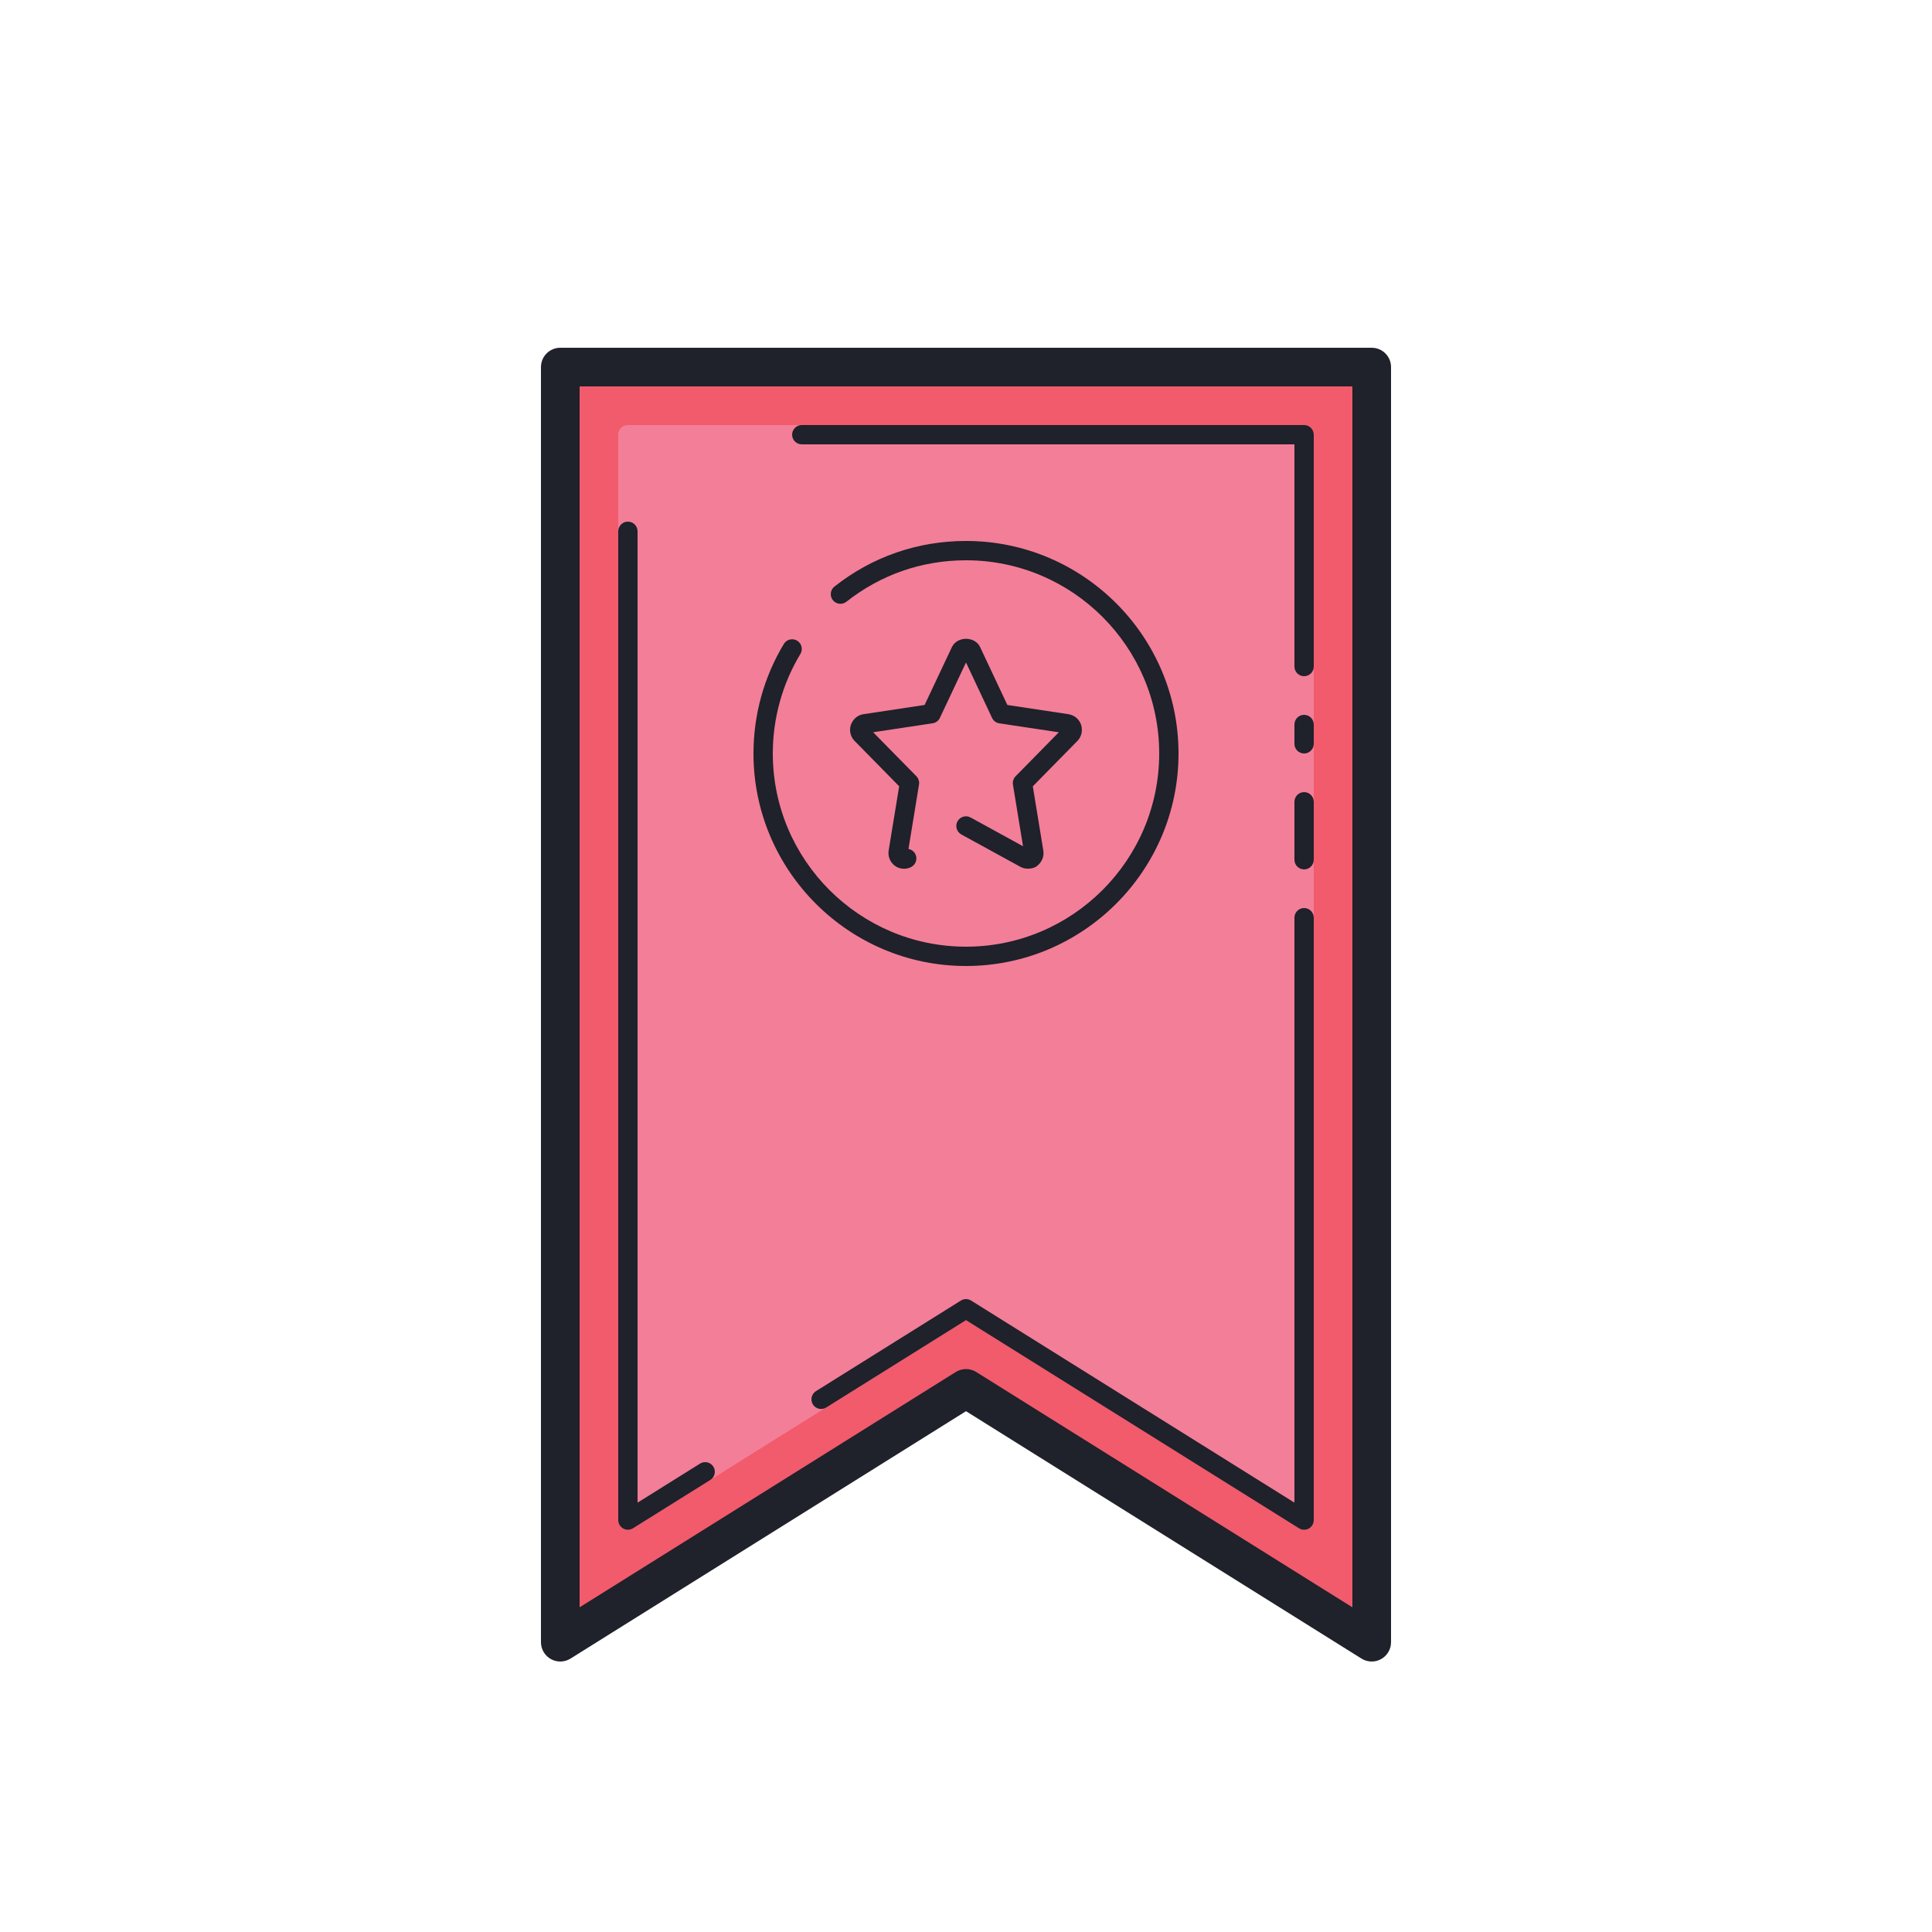
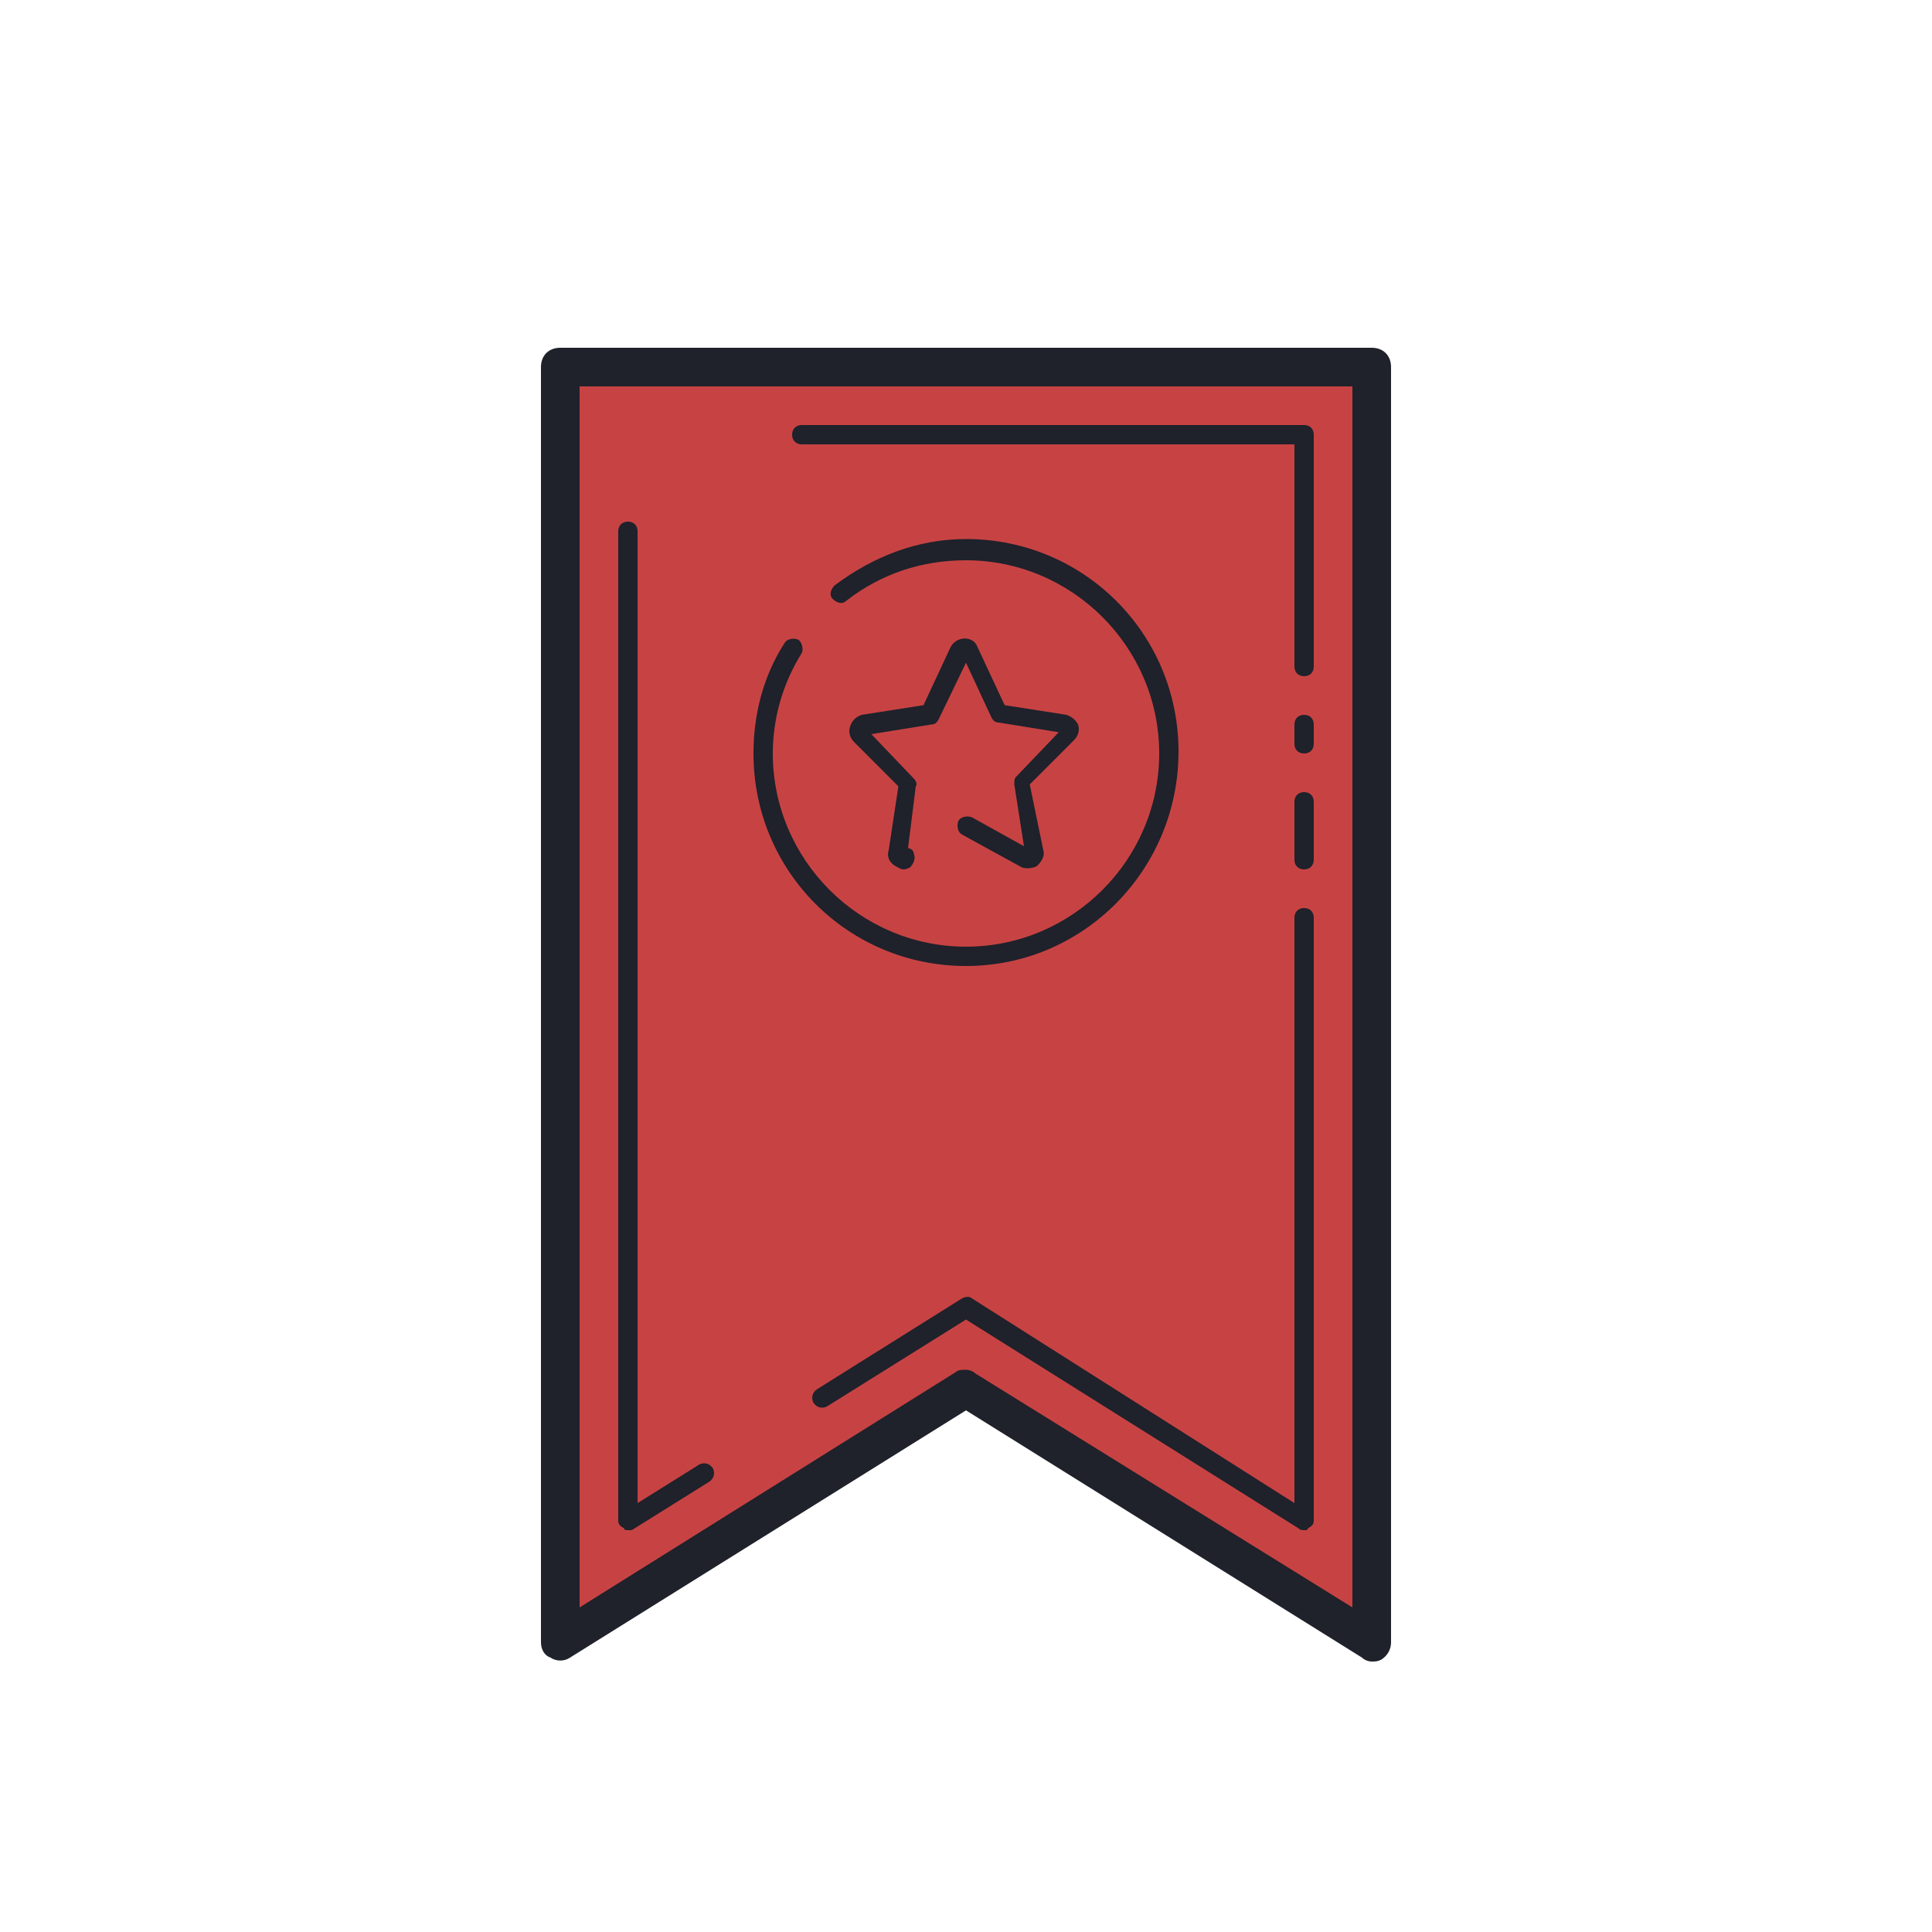
- <svg xmlns="http://www.w3.org/2000/svg" viewBox="0,0,256,256" width="75px" height="75px">
-   <g fill="none" fill-rule="nonzero" stroke="none" stroke-width="1" stroke-linecap="butt" stroke-linejoin="miter" stroke-miterlimit="10" stroke-dasharray="" stroke-dashoffset="0" font-family="none" font-weight="none" font-size="none" text-anchor="none" style="mix-blend-mode: normal">
-     <g transform="scale(2.56,2.56)">
-       <path d="M71,19h-42v66l21,-13.136l21,13.136z" fill="#f15b6c" />
-       <path d="M68,22.5v56.177c0,0.393 -0.432,0.632 -0.765,0.424l-17.235,-10.781l-17.235,10.781c-0.333,0.209 -0.765,-0.031 -0.765,-0.424v-56.177c0,-0.276 0.224,-0.5 0.5,-0.5h35c0.276,0 0.5,0.224 0.5,0.5z" fill="#f37e98" />
-       <path d="M50,28c-6.075,0 -11,4.925 -11,11c0,6.075 4.925,11 11,11c6.075,0 11,-4.925 11,-11c0,-6.075 -4.925,-11 -11,-11z" fill="#f37e98" />
-       <path d="M55.77,38.35l-2.31,2.35l0.54,3.31c0.06,0.3 -0.06,0.6 -0.31,0.79c-0.13,0.15 -0.54,0.23 -0.84,0.08l-2.85,-1.56l-2.83,1.55c-0.11,0.07 -0.25,0.1 -0.38,0.1c-0.17,0 -0.34,-0.06 -0.48,-0.16c-0.25,-0.2 -0.37,-0.5 -0.31,-0.81l0.54,-3.3l-2.31,-2.35c-0.2,-0.21 -0.28,-0.53 -0.2,-0.81c0.12,-0.32 0.35,-0.52 0.64,-0.57l3.19,-0.48l1.41,-3c0.29,-0.57 1.18,-0.56 1.45,-0.01l1.42,3.01l3.17,0.48c0.31,0.05 0.54,0.25 0.65,0.54c0.09,0.31 0.01,0.63 -0.19,0.84z" fill="#f37e98" />
-       <path d="M67.5,35c-0.276,0 -0.5,-0.224 -0.5,-0.5v-11.5h-25.5c-0.276,0 -0.5,-0.224 -0.5,-0.5c0,-0.276 0.224,-0.5 0.5,-0.5h26c0.276,0 0.5,0.224 0.5,0.5v12c0,0.276 -0.224,0.5 -0.5,0.5zM32.5,79.18c-0.083,0 -0.167,-0.021 -0.242,-0.062c-0.159,-0.089 -0.258,-0.257 -0.258,-0.438v-51.18c0,-0.276 0.224,-0.5 0.5,-0.5c0.276,0 0.5,0.224 0.5,0.5v50.277l3.235,-2.021c0.234,-0.147 0.543,-0.075 0.689,0.159c0.146,0.233 0.075,0.542 -0.159,0.688l-4,2.5c-0.081,0.051 -0.173,0.077 -0.265,0.077zM67.5,79.18c-0.092,0 -0.184,-0.025 -0.265,-0.076l-17.235,-10.774l-7.235,4.522c-0.234,0.147 -0.543,0.076 -0.689,-0.159c-0.146,-0.233 -0.075,-0.542 0.159,-0.688l7.5,-4.688c0.162,-0.102 0.368,-0.102 0.53,0l16.735,10.46v-30.277c0,-0.276 0.224,-0.5 0.5,-0.5c0.276,0 0.5,0.224 0.5,0.5v31.18c0,0.182 -0.099,0.35 -0.258,0.438c-0.075,0.041 -0.159,0.062 -0.242,0.062zM67.5,45c-0.276,0 -0.5,-0.224 -0.5,-0.5v-3c0,-0.276 0.224,-0.5 0.5,-0.5c0.276,0 0.5,0.224 0.5,0.5v3c0,0.276 -0.224,0.5 -0.5,0.5zM67.5,39c-0.276,0 -0.5,-0.224 -0.5,-0.5v-1c0,-0.276 0.224,-0.5 0.5,-0.5c0.276,0 0.5,0.224 0.5,0.5v1c0,0.276 -0.224,0.5 -0.5,0.5z" fill="#1f212b" />
-       <g fill="#1f212b">
-         <path d="M71,86c-0.185,0 -0.369,-0.051 -0.53,-0.152l-20.47,-12.805l-20.47,12.805c-0.308,0.193 -0.697,0.203 -1.015,0.027c-0.318,-0.177 -0.515,-0.512 -0.515,-0.875v-66c0,-0.553 0.448,-1 1,-1h42c0.552,0 1,0.447 1,1v66c0,0.363 -0.197,0.698 -0.516,0.875c-0.151,0.083 -0.317,0.125 -0.484,0.125zM50,70.863c0.184,0 0.368,0.051 0.53,0.152l19.47,12.18v-63.195h-40v63.195l19.47,-12.18c0.162,-0.101 0.346,-0.152 0.53,-0.152z" />
-       </g>
-       <g fill="#1f212b">
-         <path d="M50,50c-6.065,0 -11,-4.935 -11,-11c0,-2.003 0.543,-3.963 1.572,-5.669c0.142,-0.238 0.449,-0.312 0.687,-0.171c0.236,0.143 0.312,0.45 0.17,0.687c-0.935,1.55 -1.429,3.333 -1.429,5.153c0,5.514 4.486,10 10,10c5.514,0 10,-4.486 10,-10c0,-5.514 -4.486,-10 -10,-10c-2.271,0 -4.412,0.742 -6.19,2.146c-0.215,0.171 -0.531,0.134 -0.702,-0.083c-0.171,-0.217 -0.134,-0.531 0.083,-0.702c1.955,-1.545 4.31,-2.361 6.809,-2.361c6.065,0 11,4.935 11,11c0,6.065 -4.935,11 -11,11z" />
-       </g>
-       <g fill="#1f212b">
-         <path d="M46.792,44.967c-0.171,0 -0.342,-0.053 -0.48,-0.157c-0.25,-0.195 -0.367,-0.503 -0.312,-0.808l0.541,-3.304l-2.308,-2.349c-0.207,-0.207 -0.286,-0.527 -0.199,-0.814c0.113,-0.314 0.344,-0.512 0.64,-0.566l3.184,-0.48l1.415,-3.002c0.282,-0.566 1.177,-0.556 1.449,-0.011l1.419,3.013l3.167,0.478c0.313,0.058 0.544,0.255 0.649,0.544c0.095,0.312 0.016,0.633 -0.194,0.843l-2.305,2.346l0.542,3.312c0.054,0.297 -0.063,0.604 -0.308,0.795c-0.137,0.146 -0.544,0.225 -0.846,0.077l-3.088,-1.693c-0.242,-0.133 -0.331,-0.437 -0.198,-0.679c0.132,-0.242 0.436,-0.332 0.679,-0.198l2.713,1.488l-0.522,-3.19c-0.025,-0.157 0.025,-0.317 0.137,-0.432l2.237,-2.277l-3.077,-0.463c-0.165,-0.024 -0.307,-0.13 -0.378,-0.281l-1.349,-2.87l-1.351,2.867c-0.071,0.151 -0.213,0.257 -0.378,0.281l-3.077,0.464l2.237,2.276c0.112,0.114 0.163,0.274 0.137,0.432l-0.545,3.332c0.142,0.026 0.271,0.113 0.347,0.25c0.133,0.241 0.045,0.546 -0.196,0.679c-0.118,0.066 -0.25,0.097 -0.382,0.097zM53.015,44.175c0,0.002 0,0.004 0,0.005zM46.986,44.167v0.005c0,-0.002 0,-0.003 0,-0.005zM46.691,43.994c0,0 0,0.001 0,0c0,0.001 0,0 0,0zM55.054,37.648c-0.001,0.001 -0.002,0.002 -0.003,0.003zM44.943,37.646l0.003,0.003c0,-0.002 -0.002,-0.003 -0.003,-0.003z" />
-       </g>
+ <svg xmlns="http://www.w3.org/2000/svg" viewBox="0 0 100 100" width="120px" height="120px">
+   <style type="text/css">	.st0{fill:#c74343;}	.st1{fill:#c74343;}	.st2{fill:#c74343;}	.st3{fill:#c74343;}	.st4{fill:#1F212B;}</style>
+   <g id="Base">
+     <path class="st0" d="M71,19H29v66l21-13.1L71,85V19z" />
+     <path class="st1" d="M68,22.5v56.2c0,0.4-0.4,0.6-0.8,0.4L50,68.3L32.8,79.1c-0.3,0.2-0.8,0-0.8-0.4V22.5c0-0.3,0.2-0.5,0.5-0.5h35  C67.8,22,68,22.2,68,22.5z" />
+   </g>
+   <g id="Circle">
+     <path class="st2" d="M50,28c-6.1,0-11,4.9-11,11s4.9,11,11,11l0,0c6.1,0,11-4.9,11-11S56.1,28,50,28z" />
+   </g>
+   <g id="Star">
+     <path class="st3" d="M55.8,38.3l-2.3,2.3L54,44c0.1,0.3-0.1,0.6-0.3,0.8c-0.1,0.2-0.5,0.2-0.8,0.1L50,43.3l-2.8,1.5  c-0.1,0.1-0.3,0.1-0.4,0.1c-0.2,0-0.3-0.1-0.5-0.2c-0.3-0.2-0.4-0.5-0.3-0.8l0.5-3.3l-2.3-2.3c-0.2-0.2-0.3-0.5-0.2-0.8  c0.1-0.3,0.3-0.5,0.6-0.6l3.2-0.5l1.4-3c0.3-0.6,1.2-0.6,1.5,0l1.4,3l3.2,0.5c0.3,0,0.5,0.3,0.7,0.5C56,37.8,56,38.1,55.8,38.3z" />
+   </g>
+   <g id="Layer_1">
+     <path class="st4" d="M67.5,35c-0.3,0-0.5-0.2-0.5-0.5V23H41.5c-0.3,0-0.5-0.2-0.5-0.5s0.2-0.5,0.5-0.5h26c0.3,0,0.5,0.2,0.5,0.5v12  C68,34.8,67.8,35,67.5,35z M32.5,79.2c-0.1,0-0.2,0-0.2-0.1C32.1,79,32,78.9,32,78.7V27.5c0-0.3,0.2-0.5,0.5-0.5s0.5,0.2,0.5,0.5  v50.3l3.2-2c0.2-0.1,0.5-0.1,0.7,0.2c0.1,0.2,0.1,0.5-0.2,0.7l-4,2.5C32.7,79.2,32.6,79.2,32.5,79.2z M67.5,79.2  c-0.1,0-0.2,0-0.3-0.1L50,68.3l-7.2,4.5c-0.2,0.1-0.5,0.1-0.7-0.2c-0.1-0.2-0.1-0.5,0.2-0.7l7.5-4.7c0.2-0.1,0.4-0.1,0.5,0L67,77.8  V47.5c0-0.3,0.2-0.5,0.5-0.5s0.5,0.2,0.5,0.5v31.2c0,0.2-0.1,0.3-0.3,0.4C67.7,79.2,67.6,79.2,67.5,79.2z M67.5,45  c-0.3,0-0.5-0.2-0.5-0.5v-3c0-0.3,0.2-0.5,0.5-0.5s0.5,0.2,0.5,0.5v3C68,44.8,67.8,45,67.5,45z M67.5,39c-0.3,0-0.5-0.2-0.5-0.5v-1  c0-0.3,0.2-0.5,0.5-0.5s0.5,0.2,0.5,0.5v1C68,38.8,67.8,39,67.5,39z" />
+     <g>
+       <path class="st4" d="M71,86c-0.2,0-0.4-0.1-0.5-0.2L50,73L29.5,85.8c-0.3,0.2-0.7,0.2-1,0C28.2,85.7,28,85.4,28,85V19   c0-0.6,0.4-1,1-1h42c0.6,0,1,0.4,1,1v66c0,0.4-0.2,0.7-0.5,0.9C71.3,86,71.2,86,71,86z M50,70.9c0.2,0,0.4,0.1,0.5,0.2L70,83.2V20   H30v63.2L49.5,71C49.6,70.9,49.8,70.9,50,70.9z" />
+     </g>
+     <g>
+       <path class="st4" d="M50,50c-6.1,0-11-4.9-11-11c0-2,0.5-4,1.6-5.7c0.1-0.2,0.4-0.3,0.7-0.2c0.2,0.1,0.3,0.5,0.2,0.7   C40.5,35.4,40,37.2,40,39c0,5.5,4.5,10,10,10s10-4.5,10-10s-4.5-10-10-10c-2.3,0-4.4,0.7-6.2,2.1c-0.2,0.2-0.5,0.1-0.7-0.1   c-0.2-0.2-0.1-0.5,0.1-0.7c2-1.5,4.3-2.4,6.8-2.4c6.1,0,11,4.9,11,11S56.1,50,50,50z" />
+     </g>
+     <g>
+       <path class="st4" d="M46.8,45c-0.2,0-0.3-0.1-0.5-0.2c-0.3-0.2-0.4-0.5-0.3-0.8l0.5-3.3l-2.3-2.3c-0.2-0.2-0.3-0.5-0.2-0.8   c0.1-0.3,0.3-0.5,0.6-0.6l3.2-0.5l1.4-3c0.3-0.6,1.2-0.6,1.4,0l1.4,3l3.2,0.5c0.3,0.1,0.5,0.3,0.6,0.5c0.1,0.3,0,0.6-0.2,0.8   l-2.3,2.3L54,44c0.1,0.3-0.1,0.6-0.3,0.8c-0.1,0.1-0.5,0.2-0.8,0.1l-3.1-1.7c-0.2-0.1-0.3-0.4-0.2-0.7c0.1-0.2,0.4-0.3,0.7-0.2   l2.7,1.5l-0.5-3.2c0-0.2,0-0.3,0.1-0.4l2.2-2.3l-3.1-0.5c-0.2,0-0.3-0.1-0.4-0.3L50,34.3l-1.4,2.9c-0.1,0.2-0.2,0.3-0.4,0.3   l-3.1,0.5l2.2,2.3c0.1,0.1,0.2,0.3,0.1,0.4L47,43.9c0.1,0,0.3,0.1,0.3,0.3c0.1,0.2,0,0.5-0.2,0.7C47.1,44.9,46.9,45,46.8,45z    M53,44.2C53,44.2,53,44.2,53,44.2L53,44.2z M47,44.2L47,44.2C47,44.2,47,44.2,47,44.2z M46.7,44C46.7,44,46.7,44,46.7,44   C46.7,44,46.7,44,46.7,44z M55.1,37.6C55.1,37.6,55.1,37.6,55.1,37.6L55.1,37.6z M44.9,37.6L44.9,37.6   C44.9,37.6,44.9,37.6,44.9,37.6z" />
    </g>
  </g>
</svg>
